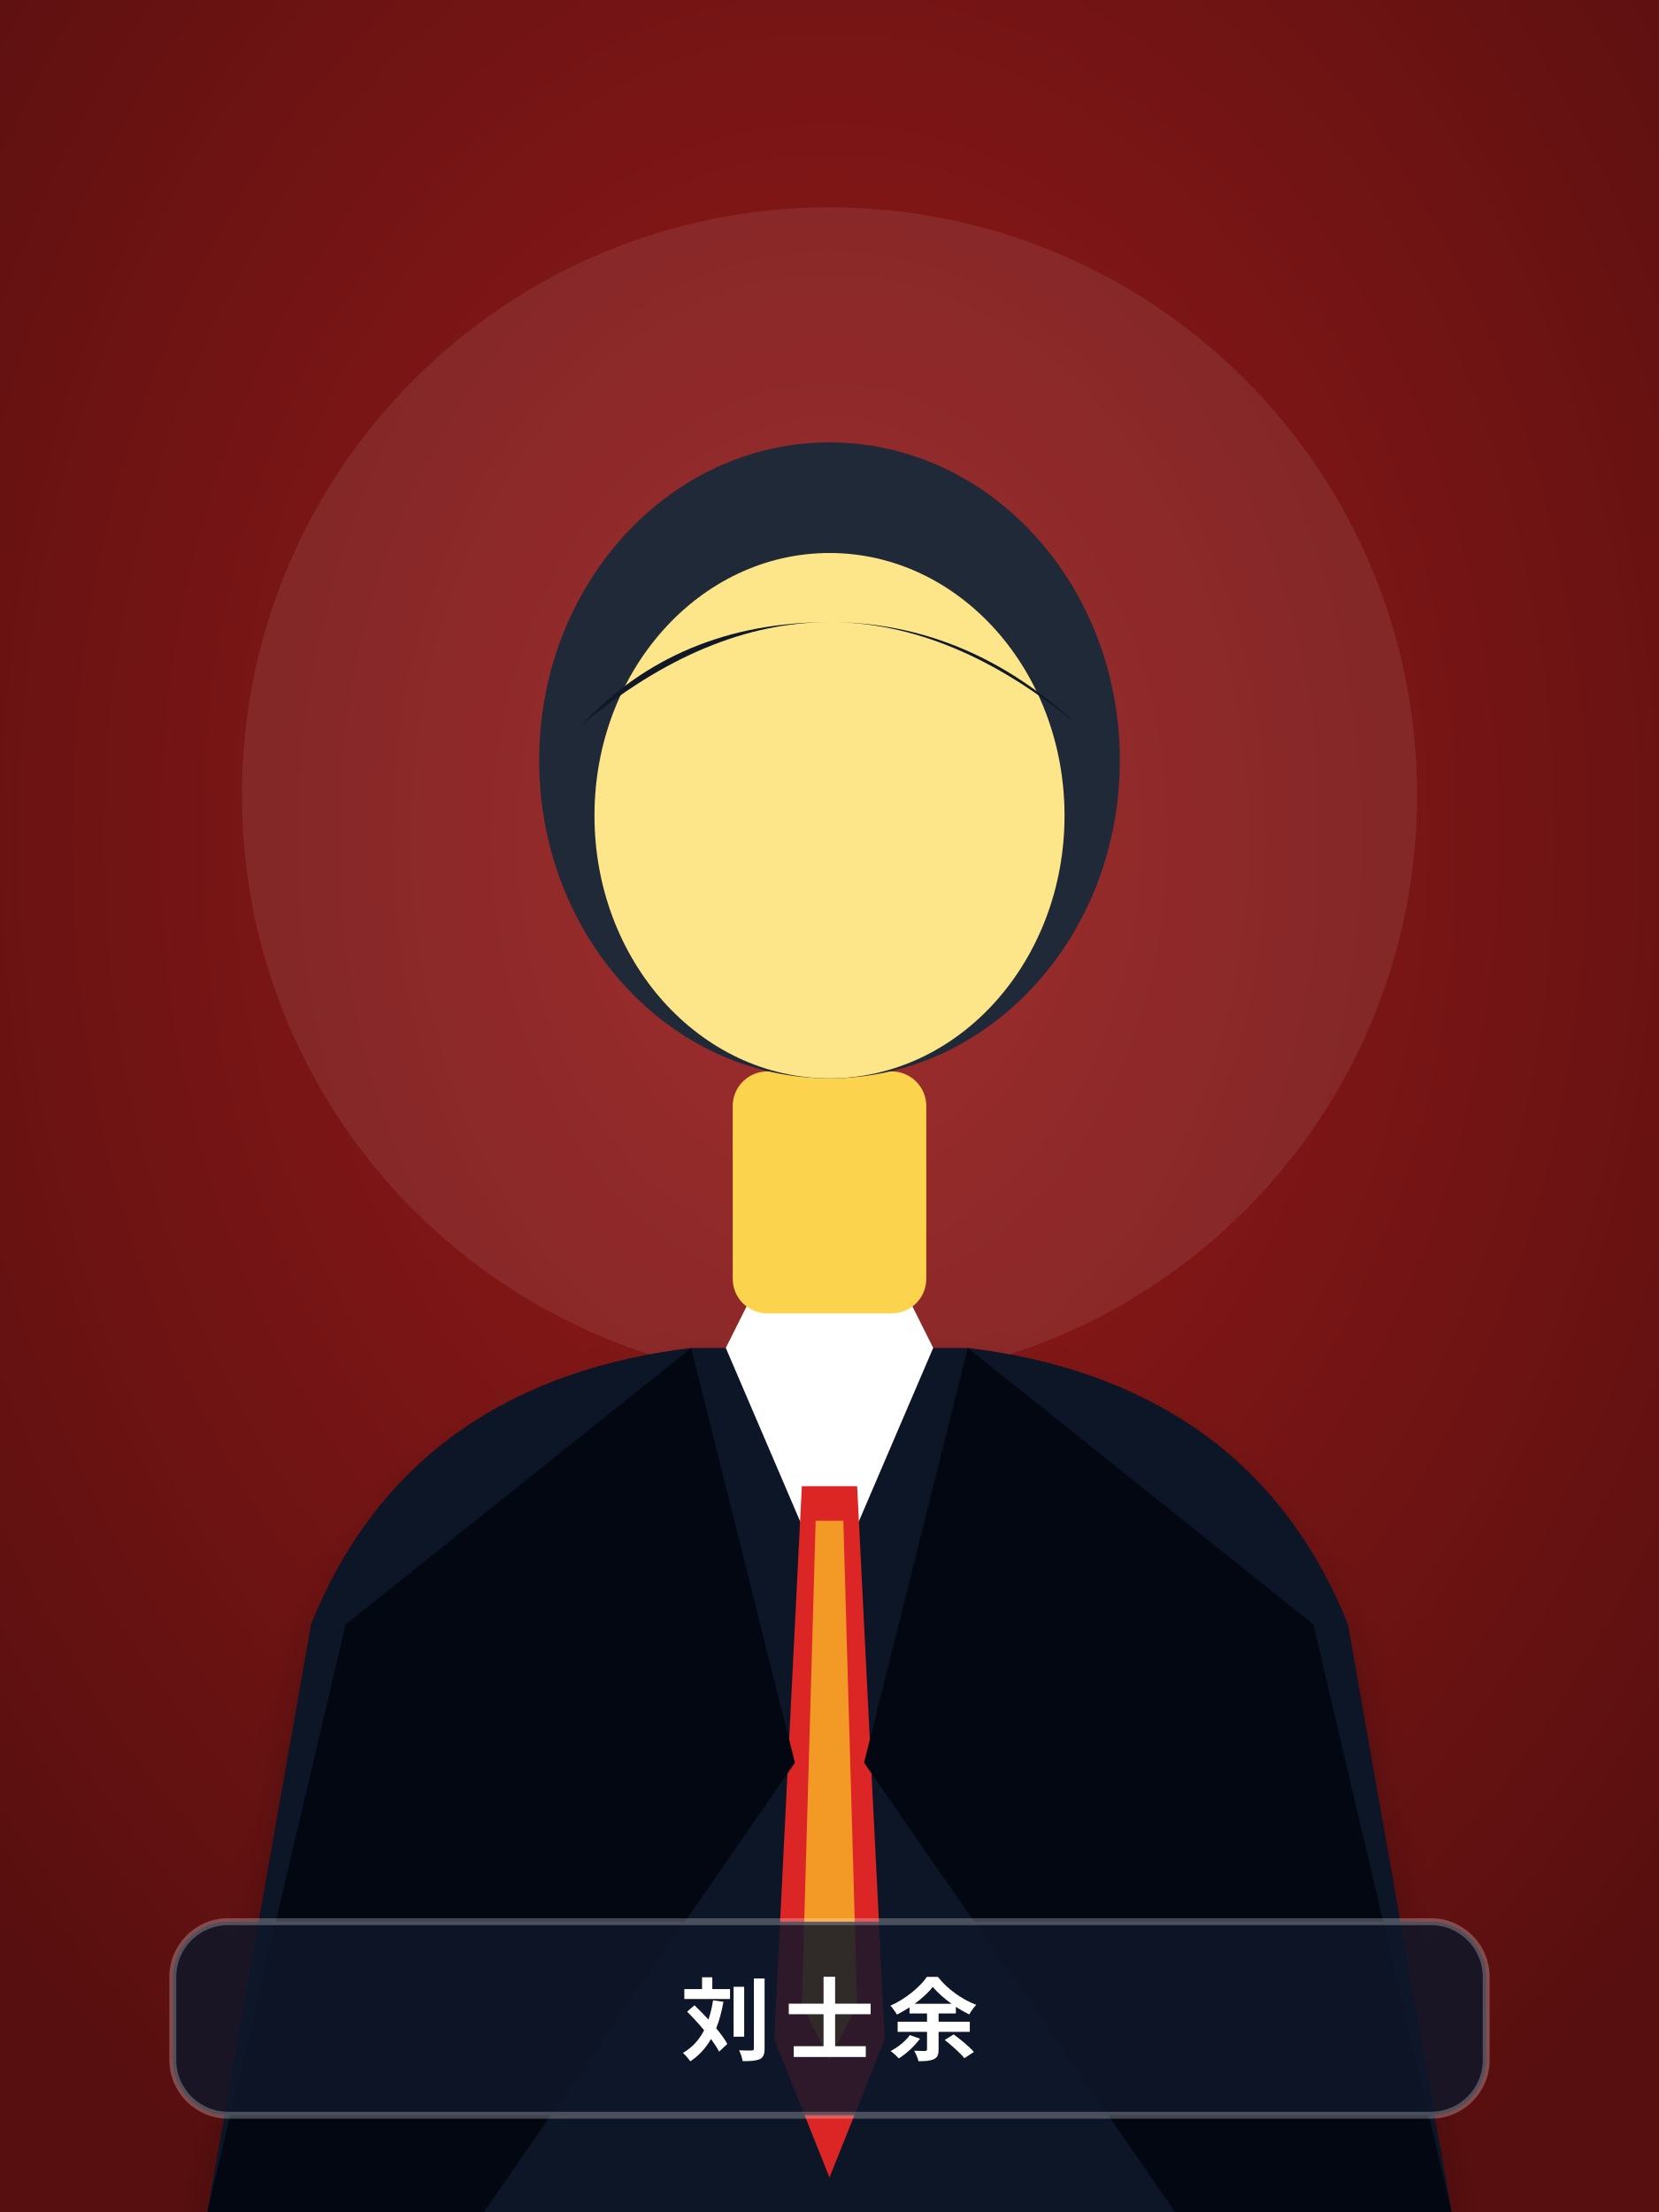
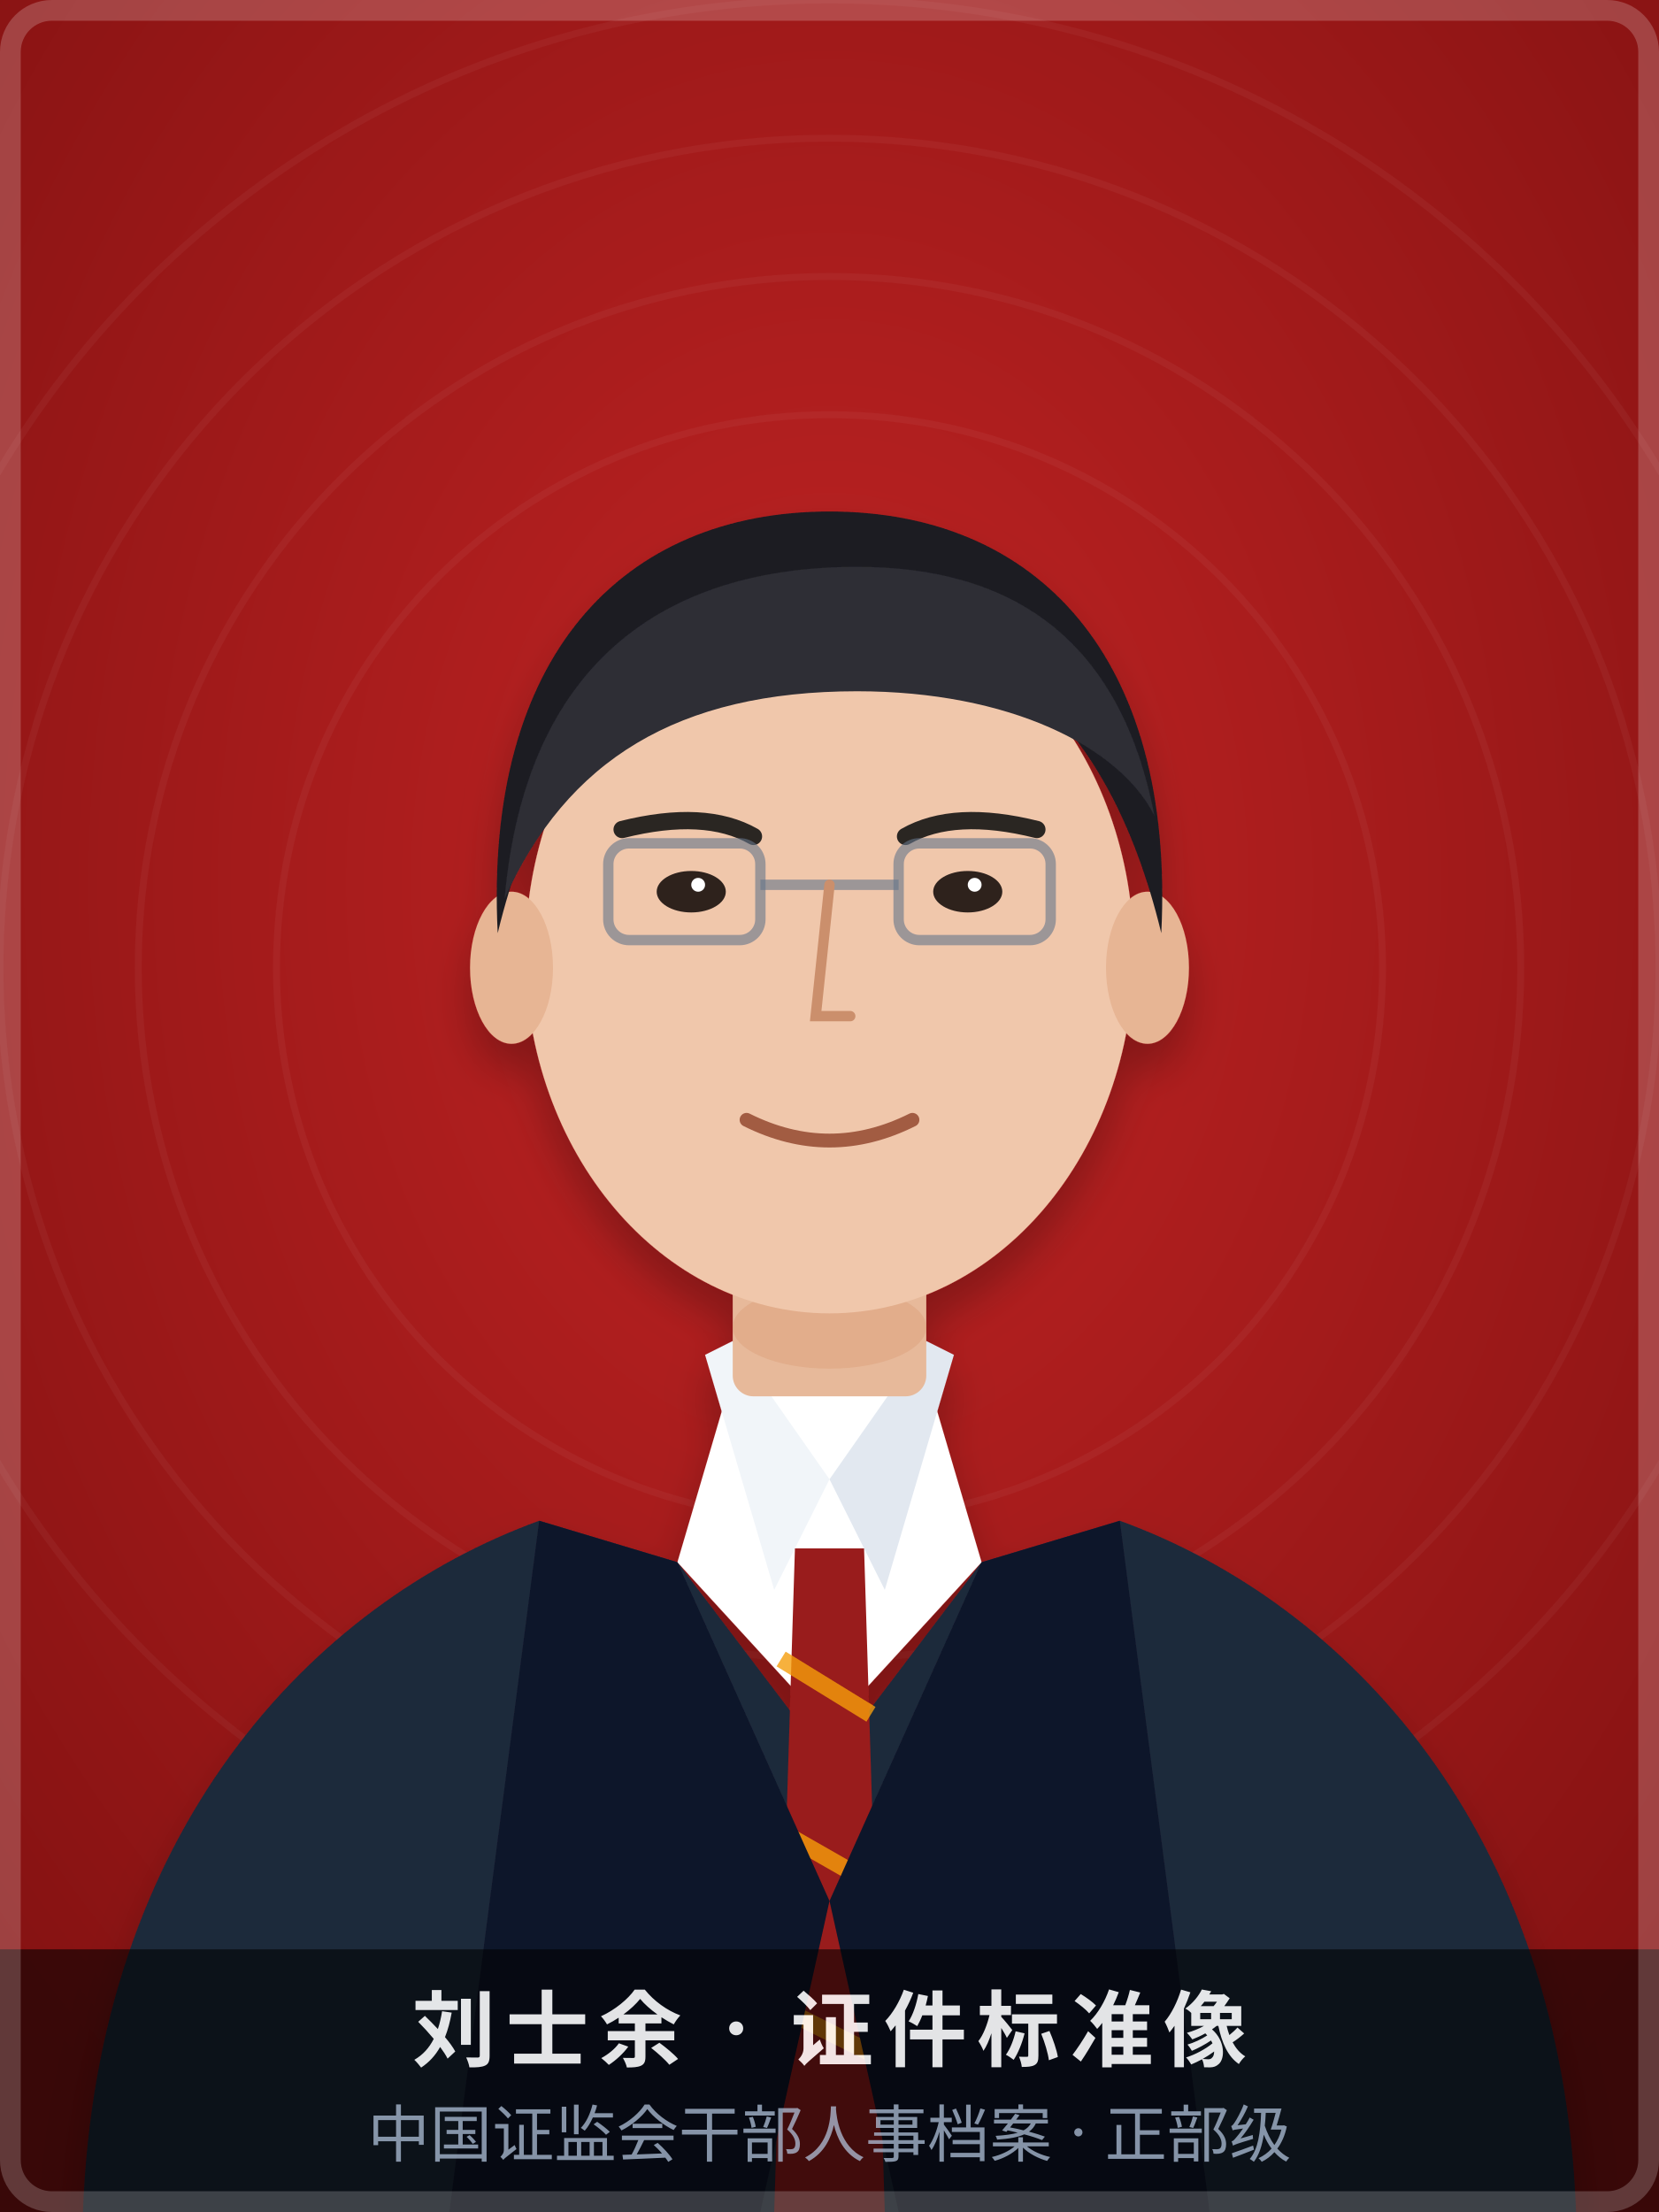
<svg xmlns="http://www.w3.org/2000/svg" viewBox="0 0 240 320" width="240" height="320">
  <defs>
-     <radialGradient id="bgGrad-liu-shiyu" cx="50%" cy="38%" r="70%">
-       <stop offset="0%" stop-color="#991b1b" />
-       <stop offset="100%" stop-color="#580f0f" />
+     <radialGradient id="bgGrad-liu-shiyu" cx="50%" cy="40%" r="70%">
+       <stop offset="0%" stop-color="#c22424" />
+       <stop offset="100%" stop-color="#851212" />
    </radialGradient>
    <filter id="shadow-liu-shiyu" x="-10%" y="-10%" width="120%" height="120%">
      <feDropShadow dx="0" dy="4" stdDeviation="3" flood-opacity="0.25" />
    </filter>
  </defs>
  <rect width="240" height="320" fill="url(#bgGrad-liu-shiyu)" />
-   <circle cx="120" cy="115" r="85" fill="white" opacity="0.08" />
-   <path d="M 30 320 L 45 235 C 55 210 75 198 100 195 L 140 195 C 165 198 185 210 195 235 L 210 320 Z" fill="#111827" filter="url(#shadow-liu-shiyu)" />
-   <polygon points="105,195 120,230 135,195 130,185 110,185" fill="#ffffff" />
-   <polygon points="116,215 124,215 128,295 120,315 112,295" fill="#dc2626" />
-   <polygon points="118,220 122,220 124,290 120,298 116,290" fill="#fbbf24" opacity="0.75" />
-   <polygon points="50,235 100,195 115,255 70,320 30,320" fill="#030712" />
-   <polygon points="190,235 140,195 125,255 170,320 210,320" fill="#030712" />
-   <rect x="106" y="155" width="28" height="35" rx="5" fill="#fcd34d" />
-   <ellipse cx="120" cy="110" rx="42" ry="46" fill="#1f2937" />
-   <ellipse cx="120" cy="118" rx="34" ry="38" fill="#fde68a" />
-   <path d="M 84 105 Q 120 75 156 105 Q 140 90 120 90 Q 98 90 84 105 Z" fill="#111827" />
-   <rect x="25" y="278" width="190" height="28" rx="8" fill="rgba(15, 23, 42, 0.85)" stroke="rgba(255, 255, 255, 0.25)" stroke-width="1" />
-   <text x="120" y="297" font-family="-apple-system, BlinkMacSystemFont, 'Segoe UI', PingFang SC, 'Microsoft YaHei', sans-serif" font-size="13" font-weight="bold" fill="#ffffff" text-anchor="middle" letter-spacing="2">
-     刘士余
-   </text>
+   <g opacity="0.04" stroke="#ffffff" stroke-width="1" fill="none">
+     <circle cx="120" cy="140" r="80" />
+     <circle cx="120" cy="140" r="100" />
+     <circle cx="120" cy="140" r="120" />
+     <circle cx="120" cy="140" r="140" />
+   </g>
+   <g filter="url(#shadow-liu-shiyu)">
+     <path d="M 12 320 C 14 265, 45 232, 78 220 L 98 226 L 120 255 L 142 226 L 162 220 C 195 232, 226 265, 228 320 Z" fill="#1e293b" />
+     <polygon points="98,226 120,250 142,226 132,192 108,192" fill="#ffffff" />
+     <polygon points="102,196 112,230 120,214 106,194" fill="#f1f5f9" />
+     <polygon points="138,196 128,230 120,214 134,194" fill="#e2e8f0" />
+     <polygon points="115,224 125,224 128,320 112,320" fill="#991b1b" />
+     <line x1="113" y1="240" x2="126" y2="248" stroke="#f59e0b" stroke-width="2.5" opacity="0.8" />
+     <line x1="113" y1="265" x2="127" y2="273" stroke="#f59e0b" stroke-width="2.5" opacity="0.8" />
+     <line x1="112" y1="290" x2="128" y2="298" stroke="#f59e0b" stroke-width="2.5" opacity="0.8" />
+     <polygon points="78,220 98,226 120,275 110,320 65,320" fill="#0f172a" />
+     <polygon points="162,220 142,226 120,275 130,320 175,320" fill="#0f172a" />
+     <rect x="106" y="172" width="28" height="30" rx="3" fill="#e7b99a" />
+     <ellipse cx="120" cy="192" rx="14" ry="6" fill="#d99b75" opacity="0.4" />
+     <ellipse cx="120" cy="138" rx="44" ry="52" fill="#f0c7ab" />
+     <ellipse cx="74" cy="140" rx="6" ry="11" fill="#e7b594" />
+     <ellipse cx="166" cy="140" rx="6" ry="11" fill="#e7b594" />
+     <path d="M 72 135 C 70 95, 90 74, 120 74 C 150 74, 170 95, 168 135 C 160 102, 142 90, 120 90 C 98 90, 80 102, 72 135 Z" fill="#1e1e24" />
+     <path d="M 73 130 C 76 96, 96 82, 124 82 C 146 82, 162 92, 167 118 C 162 108, 146 100, 124 100 C 98 100, 82 110, 73 130 Z" fill="#2d2d34" />
+     <path d="M 90 120 Q 102 117 109 121" stroke="#2b2623" stroke-width="2.5" stroke-linecap="round" fill="none" />
+     <path d="M 150 120 Q 138 117 131 121" stroke="#2b2623" stroke-width="2.5" stroke-linecap="round" fill="none" />
+     <ellipse cx="100" cy="129" rx="5" ry="3" fill="#2d221e" />
+     <ellipse cx="140" cy="129" rx="5" ry="3" fill="#2d221e" />
+     <circle cx="101" cy="128" r="1" fill="#ffffff" />
+     <circle cx="141" cy="128" r="1" fill="#ffffff" />
+     <rect x="88" y="122" width="22" height="14" rx="3" fill="none" stroke="#64748b" stroke-width="1.5" opacity="0.6" />
+     <rect x="130" y="122" width="22" height="14" rx="3" fill="none" stroke="#64748b" stroke-width="1.5" opacity="0.6" />
+     <line x1="110" y1="128" x2="130" y2="128" stroke="#64748b" stroke-width="1.5" opacity="0.6" />
+     <path d="M 120 128 L 118 147 L 123 147" stroke="#cb8f6c" stroke-width="1.5" stroke-linecap="round" fill="none" />
+     <path d="M 108 162 Q 120 168 132 162" stroke="#a25b42" stroke-width="2" stroke-linecap="round" fill="none" />
+   </g>
+   <g opacity="0.88">
+     <rect x="0" y="282" width="240" height="38" fill="#000000" fill-opacity="0.65" />
+     <text x="120" y="298" font-family="-apple-system, BlinkMacSystemFont, 'PingFang SC', 'Microsoft YaHei', sans-serif" font-size="12" font-weight="bold" fill="#ffffff" text-anchor="middle" letter-spacing="1.5">
+       刘士余 · 证件标准像
+     </text>
+     <text x="120" y="312" font-family="-apple-system, BlinkMacSystemFont, 'PingFang SC', sans-serif" font-size="9" fill="#94a3b8" text-anchor="middle">
+       中国证监会干部人事档案 · 正部级
+     </text>
+   </g>
+   <rect x="1.5" y="1.5" width="237" height="317" rx="6" fill="none" stroke="#ffffff" stroke-opacity="0.2" stroke-width="3" />
</svg>
